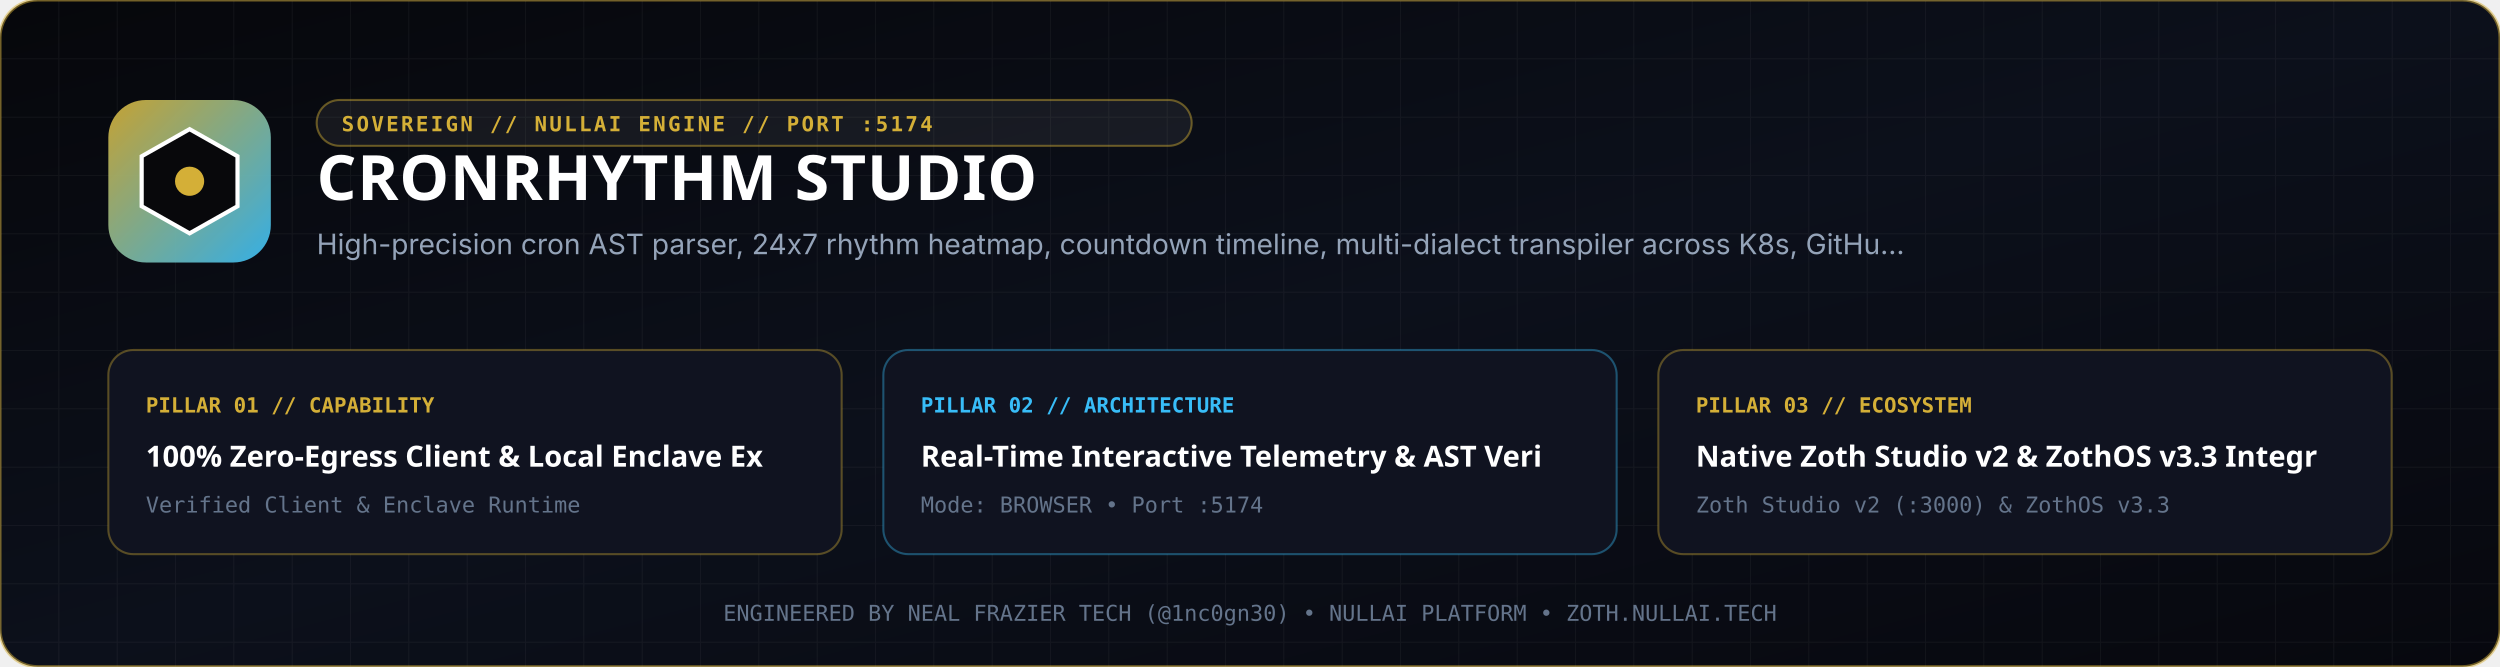
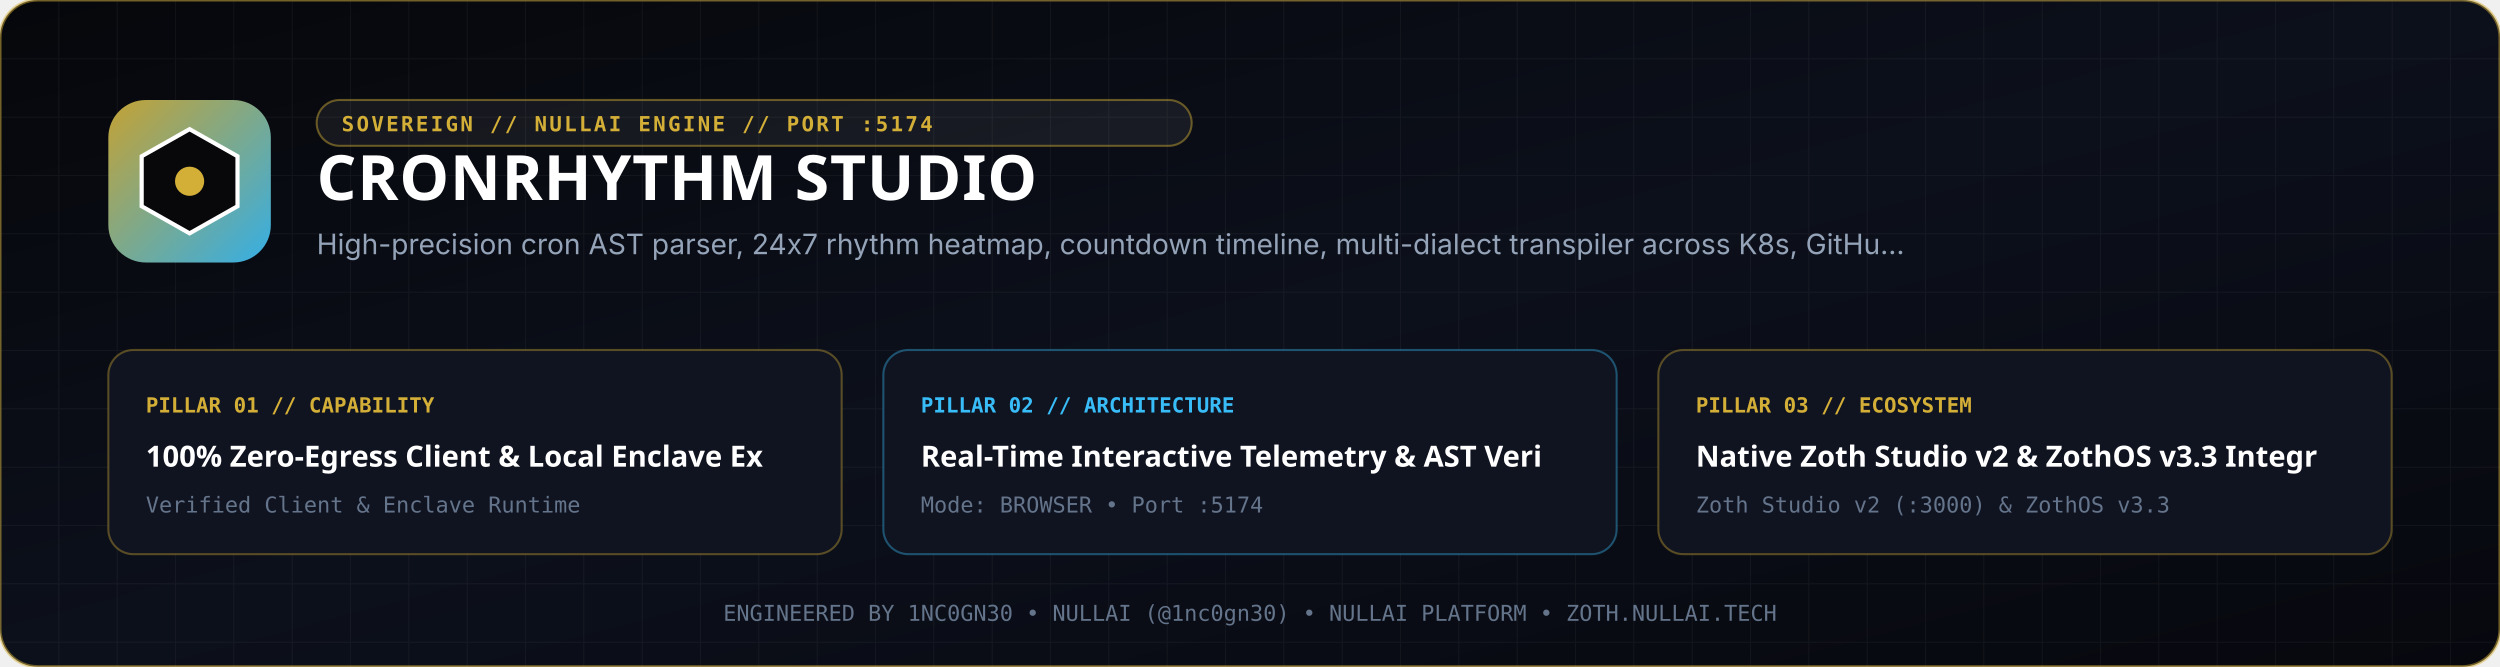
<svg xmlns="http://www.w3.org/2000/svg" viewBox="0 0 1200 320" width="100%" height="100%">
  <defs>
    <linearGradient id="bg" x1="0%" y1="0%" x2="100%" y2="100%">
      <stop offset="0%" stop-color="#06070B" />
      <stop offset="50%" stop-color="#0C101B" />
      <stop offset="100%" stop-color="#07080E" />
    </linearGradient>
    <linearGradient id="accent" x1="0%" y1="0%" x2="100%" y2="100%">
      <stop offset="0%" stop-color="#D4AF37" />
      <stop offset="100%" stop-color="#38BDF8" />
    </linearGradient>
    <pattern id="grid" width="28" height="28" patternUnits="userSpaceOnUse">
      <path d="M 28 0 L 0 0 0 28" fill="none" stroke="rgba(255,255,255,0.04)" stroke-width="1" />
    </pattern>
  </defs>
  <rect width="1200" height="320" rx="18" fill="url(#bg)" stroke="#D4AF37" stroke-opacity="0.5" stroke-width="1.5" />
  <rect width="1200" height="320" rx="18" fill="url(#grid)" />
  <g transform="translate(52, 48)">
    <rect width="78" height="78" rx="18" fill="url(#accent)" opacity="0.92" />
    <polygon points="39,14 62,27 62,51 39,64 16,51 16,27" fill="#08080B" stroke="#FFFFFF" stroke-width="2" />
    <circle cx="39" cy="39" r="7" fill="#D4AF37" />
  </g>
  <g transform="translate(152, 62)">
    <rect x="0" y="-14" width="420" height="22" rx="11" fill="rgba(255,255,255,0.06)" stroke="#D4AF37" stroke-opacity="0.45" />
    <text x="12" y="1" fill="#D4AF37" font-family="JetBrains Mono, monospace" font-size="10" font-weight="700" letter-spacing="1.1">SOVEREIGN // NULLAI ENGINE // PORT :5174</text>
    <text x="0" y="34" fill="#FFFFFF" font-family="Syne, Space Grotesk, sans-serif" font-size="30" font-weight="800" letter-spacing="0.4">CRONRHYTHM STUDIO</text>
    <text x="0" y="60" fill="#94A3B8" font-family="Inter, sans-serif" font-size="13.5">High-precision cron AST parser, 24x7 rhythm heatmap, countdown timeline, multi-dialect transpiler across K8s, GitHu...</text>
  </g>
  <g transform="translate(52, 168)">
    <rect x="0" y="0" width="352" height="98" rx="12" fill="#101320" stroke="#D4AF37" stroke-opacity="0.38" />
    <text x="18" y="30" fill="#D4AF37" font-family="JetBrains Mono, monospace" font-size="10" font-weight="700">PILLAR 01 // CAPABILITY</text>
    <text x="18" y="56" fill="#FFFFFF" font-family="Space Grotesk, sans-serif" font-size="14" font-weight="700">100% Zero-Egress Client &amp; Local Enclave Ex</text>
    <text x="18" y="78" fill="#64748B" font-family="JetBrains Mono, monospace" font-size="10.5">Verified Client &amp; Enclave Runtime</text>
    <rect x="372" y="0" width="352" height="98" rx="12" fill="#101320" stroke="#38BDF8" stroke-opacity="0.38" />
    <text x="390" y="30" fill="#38BDF8" font-family="JetBrains Mono, monospace" font-size="10" font-weight="700">PILLAR 02 // ARCHITECTURE</text>
    <text x="390" y="56" fill="#FFFFFF" font-family="Space Grotesk, sans-serif" font-size="14" font-weight="700">Real-Time Interactive Telemetry &amp; AST Veri</text>
    <text x="390" y="78" fill="#64748B" font-family="JetBrains Mono, monospace" font-size="10.5">Mode: BROWSER • Port :5174</text>
    <rect x="744" y="0" width="352" height="98" rx="12" fill="#101320" stroke="#D4AF37" stroke-opacity="0.38" />
    <text x="762" y="30" fill="#D4AF37" font-family="JetBrains Mono, monospace" font-size="10" font-weight="700">PILLAR 03 // ECOSYSTEM</text>
    <text x="762" y="56" fill="#FFFFFF" font-family="Space Grotesk, sans-serif" font-size="14" font-weight="700">Native Zoth Studio v2 &amp; ZothOS v3.3 Integr</text>
    <text x="762" y="78" fill="#64748B" font-family="JetBrains Mono, monospace" font-size="10.5">Zoth Studio v2 (:3000) &amp; ZothOS v3.3</text>
  </g>
  <text x="600" y="298" text-anchor="middle" fill="#64748B" font-family="JetBrains Mono, monospace" font-size="10.5">
-     ENGINEERED BY NEAL FRAZIER TECH (@1nc0gn30)  •  NULLAI PLATFORM  •  ZOTH.NULLAI.TECH
+     ENGINEERED BY 1NC0GN30 • NULLAI (@1nc0gn30)  •  NULLAI PLATFORM  •  ZOTH.NULLAI.TECH
  </text>
</svg>
